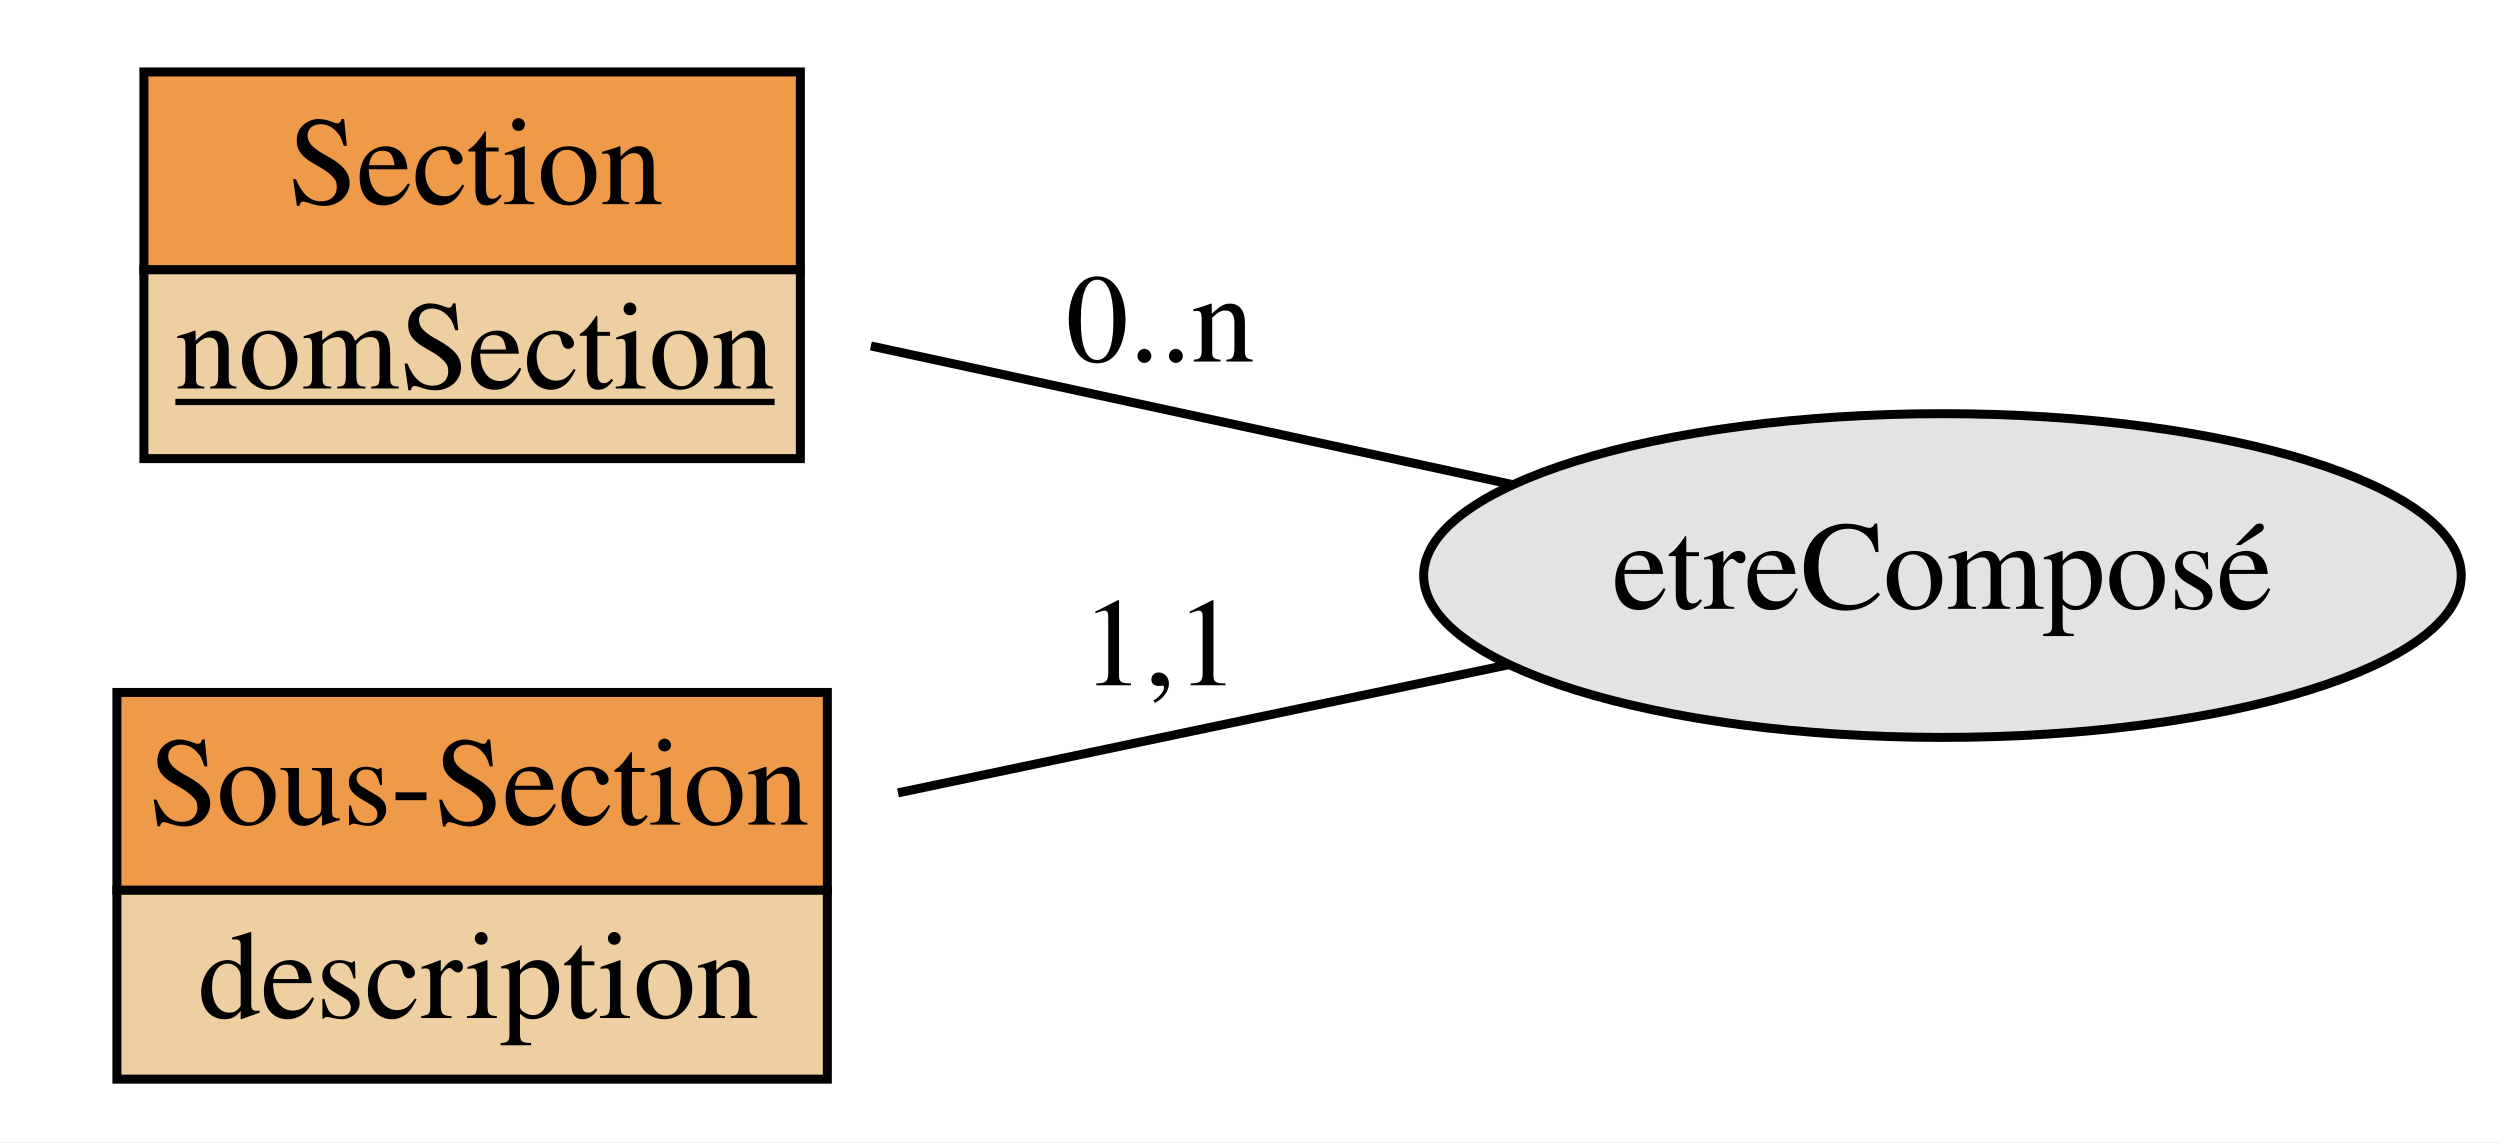
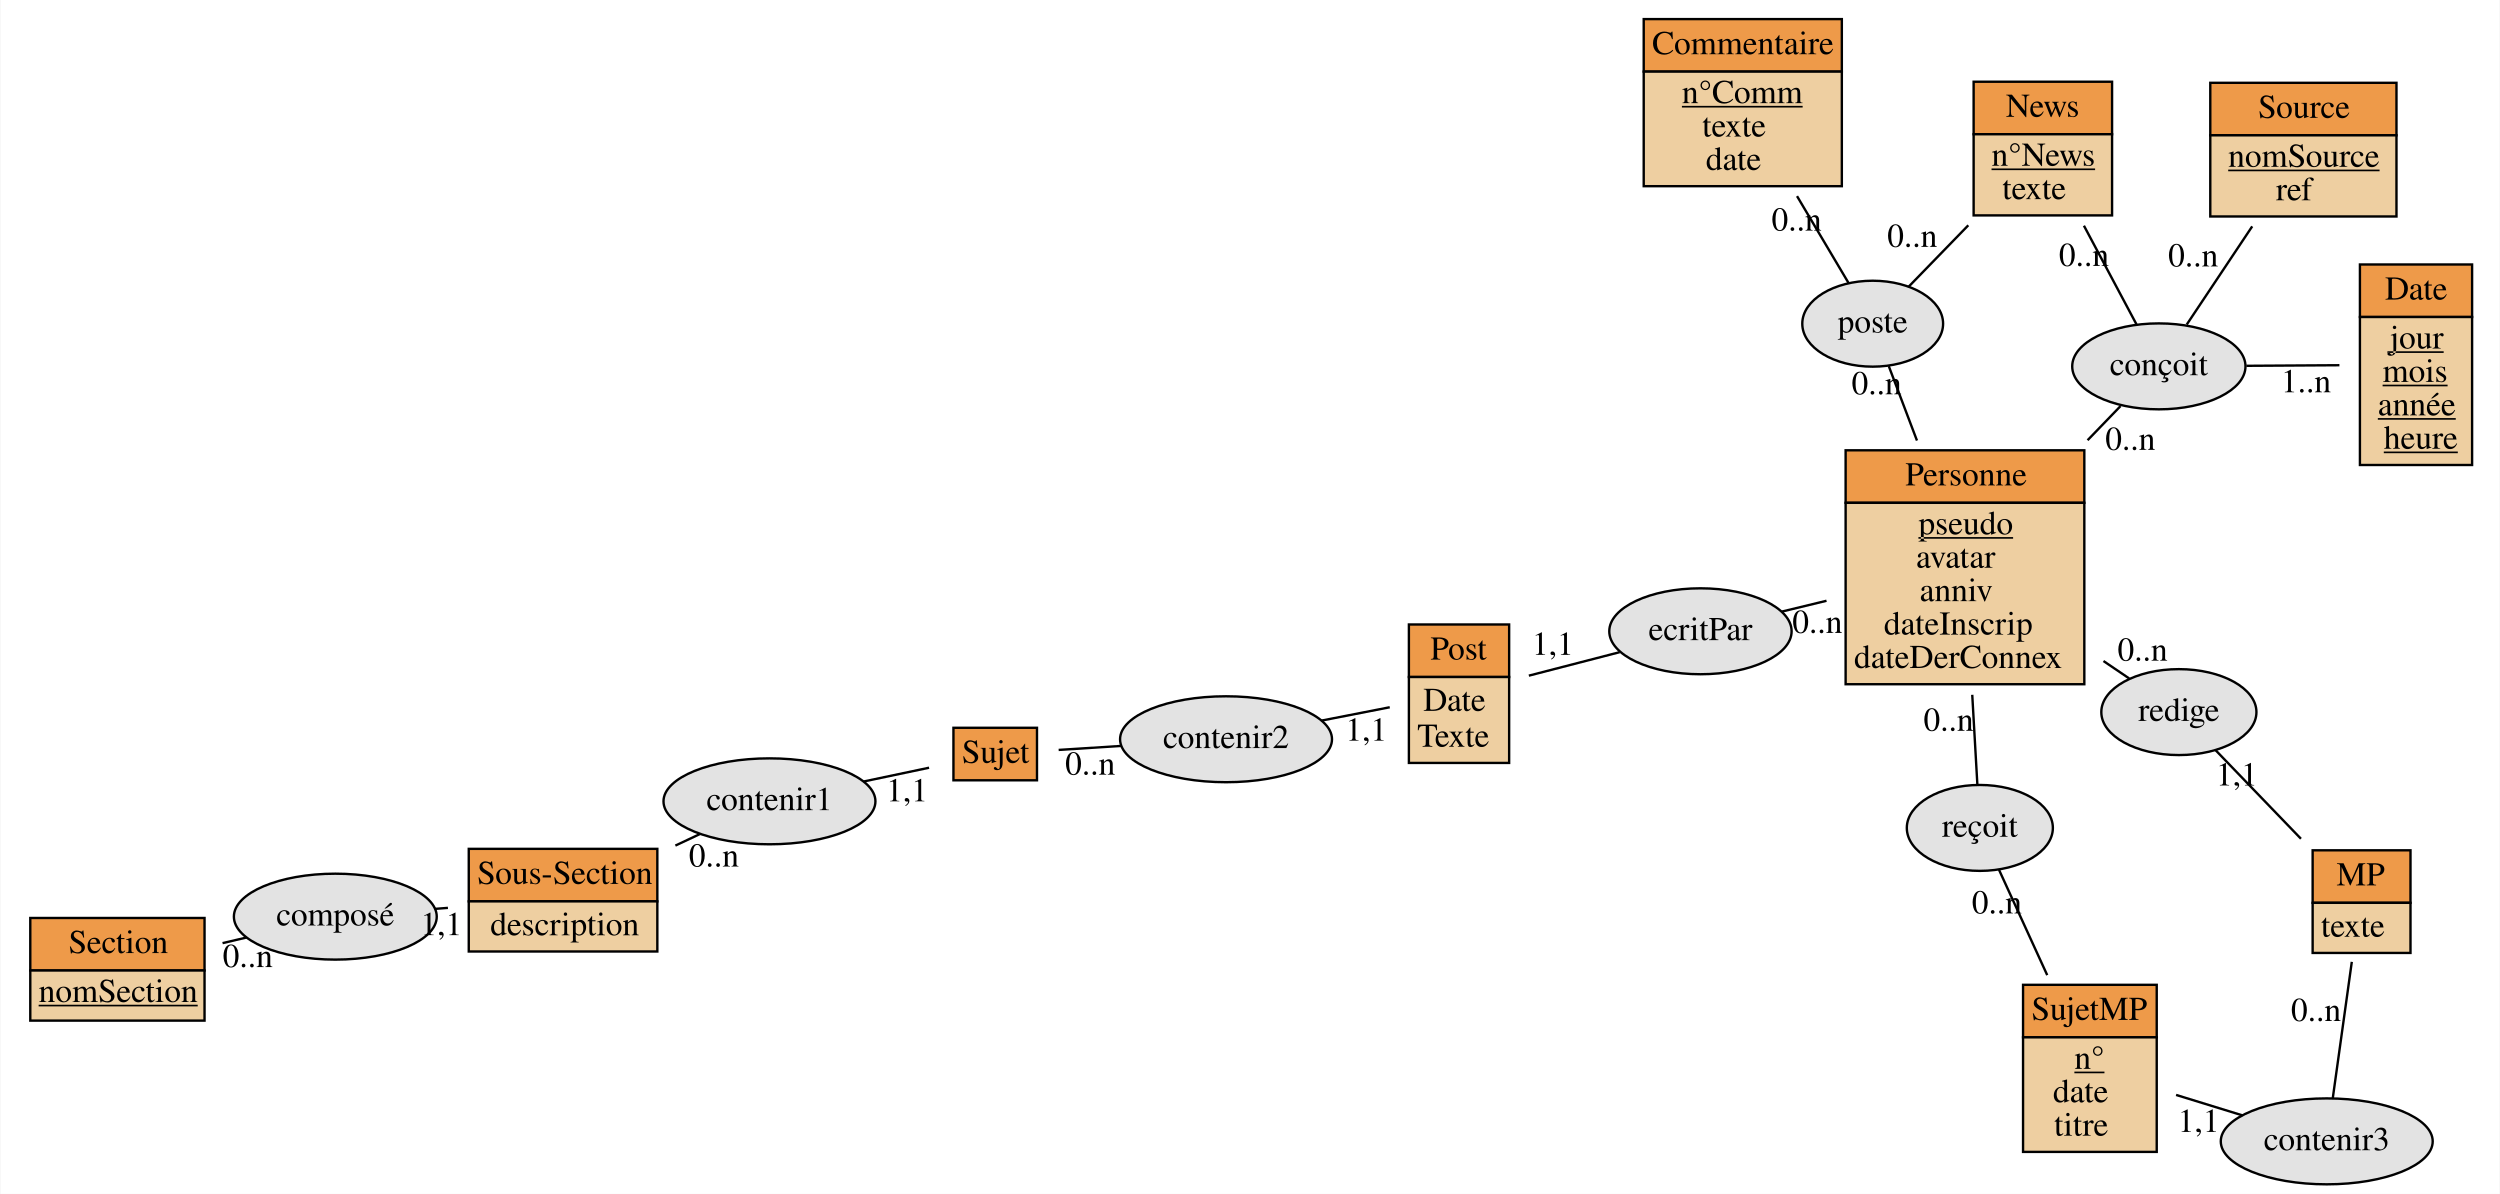
- <svg xmlns="http://www.w3.org/2000/svg" width="278pt" height="127pt" viewBox="0.00 0.00 278.00 127.00">
-   <g id="graph0" class="graph" transform="scale(1 1) rotate(0) translate(4 123)">
-     <polygon fill="white" stroke="none" points="-4,4 -4,-123 274,-123 274,4 -4,4" />
+ <svg xmlns="http://www.w3.org/2000/svg" width="1047pt" height="500pt" viewBox="0.00 0.00 1046.96 500.16">
+   <g id="graph0" class="graph" transform="scale(1 1) rotate(0) translate(4 496.156)">
+     <polygon fill="white" stroke="none" points="-4,4 -4,-496.156 1042.96,-496.156 1042.96,4 -4,4" />
    <g id="node1" class="node">
-       <polygon fill="#ee9a49" stroke="none" points="12,-93 12,-115 85,-115 85,-93 12,-93" />
-       <polygon fill="none" stroke="black" points="12,-93 12,-115 85,-115 85,-93 12,-93" />
-       <text text-anchor="start" x="28" y="-100.3" font-family="Times,serif" font-size="14.00">Section</text>
-       <polygon fill="#eecfa1" stroke="none" points="12,-72 12,-93 85,-93 85,-72 12,-72" />
-       <polygon fill="none" stroke="black" points="12,-72 12,-93 85,-93 85,-72 12,-72" />
-       <text text-anchor="start" x="15.5" y="-79.8" font-family="Times,serif" text-decoration="underline" font-size="14.00">nomSection</text>
+       <polygon fill="#ee9a49" stroke="none" points="8.5,-89.585 8.5,-111.585 81.5,-111.585 81.5,-89.585 8.5,-89.585" />
+       <polygon fill="none" stroke="black" points="8.5,-89.585 8.5,-111.585 81.5,-111.585 81.5,-89.585 8.5,-89.585" />
+       <text text-anchor="start" x="24.5" y="-96.885" font-family="Times,serif" font-size="14.00">Section</text>
+       <polygon fill="#eecfa1" stroke="none" points="8.5,-68.585 8.5,-89.585 81.5,-89.585 81.5,-68.585 8.5,-68.585" />
+       <polygon fill="none" stroke="black" points="8.5,-68.585 8.5,-89.585 81.5,-89.585 81.5,-68.585 8.5,-68.585" />
+       <text text-anchor="start" x="12" y="-76.385" font-family="Times,serif" text-decoration="underline" font-size="14.00">nomSection</text>
    </g>
    <g id="node2" class="node">
-       <ellipse fill="#e3e3e3" stroke="black" cx="212" cy="-59" rx="57.69" ry="18" />
-       <text text-anchor="middle" x="212" y="-55.3" font-family="Times,serif" font-size="14.00">etreComposé</text>
+       <ellipse fill="#e3e3e3" stroke="black" cx="136.288" cy="-112.141" rx="42.494" ry="18" />
+       <text text-anchor="middle" x="136.288" y="-108.441" font-family="Times,serif" font-size="14.00">composé</text>
    </g>
    <g id="edge1" class="edge">
-       <path fill="none" stroke="black" d="M92.84,-84.528C114.86,-79.771 141.559,-74.003 164.003,-69.154" />
-       <text text-anchor="middle" x="125" y="-82.8" font-family="Times,serif" font-size="14.00">0..n</text>
+       <path fill="none" stroke="black" d="M89.049,-101.047C92.429,-101.841 95.819,-102.637 99.145,-103.418" />
+       <text text-anchor="middle" x="99.597" y="-91.033" font-family="Times,serif" font-size="14.00">0..n</text>
    </g>
    <g id="node3" class="node">
-       <polygon fill="#ee9a49" stroke="none" points="9,-24 9,-46 88,-46 88,-24 9,-24" />
-       <polygon fill="none" stroke="black" points="9,-24 9,-46 88,-46 88,-24 9,-24" />
-       <text text-anchor="start" x="12.5" y="-31.3" font-family="Times,serif" font-size="14.00">Sous-Section</text>
-       <polygon fill="#eecfa1" stroke="none" points="9,-3 9,-24 88,-24 88,-3 9,-3" />
-       <polygon fill="none" stroke="black" points="9,-3 9,-24 88,-24 88,-3 9,-3" />
-       <text text-anchor="start" x="18" y="-9.8" font-family="Times,serif" font-size="14.00">description</text>
+       <polygon fill="#ee9a49" stroke="none" points="192.193,-118.543 192.193,-140.543 271.193,-140.543 271.193,-118.543 192.193,-118.543" />
+       <polygon fill="none" stroke="black" points="192.193,-118.543 192.193,-140.543 271.193,-140.543 271.193,-118.543 192.193,-118.543" />
+       <text text-anchor="start" x="195.693" y="-125.843" font-family="Times,serif" font-size="14.00">Sous-Section</text>
+       <polygon fill="#eecfa1" stroke="none" points="192.193,-97.543 192.193,-118.543 271.193,-118.543 271.193,-97.543 192.193,-97.543" />
+       <polygon fill="none" stroke="black" points="192.193,-97.543 192.193,-118.543 271.193,-118.543 271.193,-97.543 192.193,-97.543" />
+       <text text-anchor="start" x="201.193" y="-104.343" font-family="Times,serif" font-size="14.00">description</text>
    </g>
    <g id="edge2" class="edge">
-       <path fill="none" stroke="black" d="M95.857,-34.834C117.163,-39.306 142.327,-44.587 163.687,-49.07" />
-       <text text-anchor="middle" x="125" y="-46.8" font-family="Times,serif" font-size="14.00">1,1</text>
+       <path fill="none" stroke="black" d="M183.462,-115.82C181.616,-115.676 179.77,-115.532 177.936,-115.389" />
+       <text text-anchor="middle" x="180.699" y="-104.404" font-family="Times,serif" font-size="14.00">1,1</text>
+     </g>
+     <g id="node4" class="node">
+       <ellipse fill="#e3e3e3" stroke="black" cx="318.167" cy="-160.453" rx="44.393" ry="18" />
+       <text text-anchor="middle" x="318.167" y="-156.753" font-family="Times,serif" font-size="14.00">contenir1</text>
+     </g>
+     <g id="edge3" class="edge">
+       <path fill="none" stroke="black" d="M278.752,-141.913C282.242,-143.555 285.696,-145.18 289.025,-146.745" />
+       <text text-anchor="middle" x="294.888" y="-133.129" font-family="Times,serif" font-size="14.00">0..n</text>
+     </g>
+     <g id="node5" class="node">
+       <polygon fill="#ee9a49" stroke="none" points="395.243,-169.262 395.243,-191.262 430.243,-191.262 430.243,-169.262 395.243,-169.262" />
+       <polygon fill="none" stroke="black" points="395.243,-169.262 395.243,-191.262 430.243,-191.262 430.243,-169.262 395.243,-169.262" />
+       <text text-anchor="start" x="398.743" y="-176.562" font-family="Times,serif" font-size="14.00">Sujet</text>
+     </g>
+     <g id="edge4" class="edge">
+       <path fill="none" stroke="black" d="M385.033,-174.533C376.459,-172.727 366.809,-170.695 357.564,-168.749" />
+       <text text-anchor="middle" x="375.798" y="-160.441" font-family="Times,serif" font-size="14.00">1,1</text>
+     </g>
+     <g id="node6" class="node">
+       <ellipse fill="#e3e3e3" stroke="black" cx="509.44" cy="-186.459" rx="44.393" ry="18" />
+       <text text-anchor="middle" x="509.44" y="-182.759" font-family="Times,serif" font-size="14.00">contenir2</text>
+     </g>
+     <g id="edge5" class="edge">
+       <path fill="none" stroke="black" d="M439.318,-181.989C447.519,-182.511 456.745,-183.1 465.744,-183.673" />
+       <text text-anchor="middle" x="452.531" y="-171.631" font-family="Times,serif" font-size="14.00">0..n</text>
+     </g>
+     <g id="node7" class="node">
+       <polygon fill="#ee9a49" stroke="none" points="586.045,-212.537 586.045,-234.537 628.045,-234.537 628.045,-212.537 586.045,-212.537" />
+       <polygon fill="none" stroke="black" points="586.045,-212.537 586.045,-234.537 628.045,-234.537 628.045,-212.537 586.045,-212.537" />
+       <text text-anchor="start" x="595.045" y="-219.837" font-family="Times,serif" font-size="14.00">Post</text>
+       <polygon fill="#eecfa1" stroke="none" points="586.045,-176.537 586.045,-212.537 628.045,-212.537 628.045,-176.537 586.045,-176.537" />
+       <polygon fill="none" stroke="black" points="586.045,-176.537 586.045,-212.537 628.045,-212.537 628.045,-176.537 586.045,-176.537" />
+       <text text-anchor="start" x="592.045" y="-198.337" font-family="Times,serif" font-size="14.00">Date </text>
+       <text text-anchor="start" x="589.545" y="-183.337" font-family="Times,serif" font-size="14.00"> Texte</text>
+     </g>
+     <g id="edge6" class="edge">
+       <path fill="none" stroke="black" d="M578.025,-199.865C569.034,-198.107 558.964,-196.139 549.369,-194.264" />
+       <text text-anchor="middle" x="568.197" y="-185.864" font-family="Times,serif" font-size="14.00">1,1</text>
+     </g>
+     <g id="node8" class="node">
+       <ellipse fill="#e3e3e3" stroke="black" cx="708.187" cy="-231.691" rx="38.194" ry="18" />
+       <text text-anchor="middle" x="708.187" y="-227.991" font-family="Times,serif" font-size="14.00">ecritPar</text>
+     </g>
+     <g id="edge8" class="edge">
+       <path fill="none" stroke="black" d="M636.3,-213.102C648.201,-216.18 662.031,-219.756 674.364,-222.945" />
+       <text text-anchor="middle" x="646.332" y="-221.823" font-family="Times,serif" font-size="14.00">1,1</text>
+     </g>
+     <g id="node9" class="node">
+       <polygon fill="#ee9a49" stroke="none" points="769.006,-285.511 769.006,-307.511 869.006,-307.511 869.006,-285.511 769.006,-285.511" />
+       <polygon fill="none" stroke="black" points="769.006,-285.511 769.006,-307.511 869.006,-307.511 869.006,-285.511 769.006,-285.511" />
+       <text text-anchor="start" x="794.006" y="-292.811" font-family="Times,serif" font-size="14.00">Personne</text>
+       <polygon fill="#eecfa1" stroke="none" points="769.006,-209.511 769.006,-285.511 869.006,-285.511 869.006,-209.511 769.006,-209.511" />
+       <polygon fill="none" stroke="black" points="769.006,-209.511 769.006,-285.511 869.006,-285.511 869.006,-209.511 769.006,-209.511" />
+       <text text-anchor="start" x="799.506" y="-272.311" font-family="Times,serif" text-decoration="underline" font-size="14.00">pseudo</text>
+       <text text-anchor="start" x="798.506" y="-258.311" font-family="Times,serif" font-size="14.00"> avatar </text>
+       <text text-anchor="start" x="800.006" y="-244.311" font-family="Times,serif" font-size="14.00"> anniv </text>
+       <text text-anchor="start" x="785.006" y="-230.311" font-family="Times,serif" font-size="14.00"> dateInscrip </text>
+       <text text-anchor="start" x="772.506" y="-216.311" font-family="Times,serif" font-size="14.00"> dateDerConnex </text>
+     </g>
+     <g id="edge7" class="edge">
+       <path fill="none" stroke="black" d="M761,-244.473C754.611,-242.927 748.268,-241.392 742.313,-239.95" />
+       <text text-anchor="middle" x="757.156" y="-231.011" font-family="Times,serif" font-size="14.00">0..n</text>
+     </g>
+     <g id="node14" class="node">
+       <ellipse fill="#e3e3e3" stroke="black" cx="908.617" cy="-197.831" rx="32.494" ry="18" />
+       <text text-anchor="middle" x="908.617" y="-194.131" font-family="Times,serif" font-size="14.00">redige</text>
+     </g>
+     <g id="edge13" class="edge">
+       <path fill="none" stroke="black" d="M877.024,-219.224C880.792,-216.672 884.424,-214.213 887.798,-211.928" />
+       <text text-anchor="middle" x="893.411" y="-219.376" font-family="Times,serif" font-size="14.00">0..n</text>
+     </g>
+     <g id="node10" class="node">
+       <ellipse fill="#e3e3e3" stroke="black" cx="825.235" cy="-149.313" rx="30.595" ry="18" />
+       <text text-anchor="middle" x="825.235" y="-145.613" font-family="Times,serif" font-size="14.00">reçoit</text>
+     </g>
+     <g id="edge9" class="edge">
+       <path fill="none" stroke="black" d="M824.206,-167.345C823.612,-177.764 822.83,-191.471 822.054,-205.081" />
+       <text text-anchor="middle" x="812.13" y="-190.013" font-family="Times,serif" font-size="14.00">0..n</text>
+     </g>
+     <g id="node11" class="node">
+       <polygon fill="#ee9a49" stroke="none" points="843.338,-61.585 843.338,-83.585 899.338,-83.585 899.338,-61.585 843.338,-61.585" />
+       <polygon fill="none" stroke="black" points="843.338,-61.585 843.338,-83.585 899.338,-83.585 899.338,-61.585 843.338,-61.585" />
+       <text text-anchor="start" x="846.838" y="-68.885" font-family="Times,serif" font-size="14.00">SujetMP</text>
+       <polygon fill="#eecfa1" stroke="none" points="843.338,-13.585 843.338,-61.585 899.338,-61.585 899.338,-13.585 843.338,-13.585" />
+       <polygon fill="none" stroke="black" points="843.338,-13.585 843.338,-61.585 899.338,-61.585 899.338,-13.585 843.338,-13.585" />
+       <text text-anchor="start" x="864.838" y="-48.385" font-family="Times,serif" text-decoration="underline" font-size="14.00">n°</text>
+       <text text-anchor="start" x="855.838" y="-34.385" font-family="Times,serif" font-size="14.00"> date </text>
+       <text text-anchor="start" x="856.338" y="-20.385" font-family="Times,serif" font-size="14.00"> titre </text>
+     </g>
+     <g id="edge10" class="edge">
+       <path fill="none" stroke="black" d="M833.266,-131.767C838.838,-119.592 846.485,-102.885 853.464,-87.637" />
+       <text text-anchor="middle" x="832.365" y="-113.502" font-family="Times,serif" font-size="14.00">0..n</text>
+     </g>
+     <g id="node12" class="node">
+       <ellipse fill="#e3e3e3" stroke="black" cx="970.565" cy="-18" rx="44.393" ry="18" />
+       <text text-anchor="middle" x="970.565" y="-14.3" font-family="Times,serif" font-size="14.00">contenir3</text>
+     </g>
+     <g id="edge12" class="edge">
+       <path fill="none" stroke="black" d="M907.442,-37.457C916.53,-34.656 926.272,-31.653 935.317,-28.865" />
+       <text text-anchor="middle" x="916.88" y="-21.961" font-family="Times,serif" font-size="14.00">1,1</text>
+     </g>
+     <g id="node13" class="node">
+       <polygon fill="#ee9a49" stroke="none" points="964.654,-117.936 964.654,-139.936 1005.65,-139.936 1005.65,-117.936 964.654,-117.936" />
+       <polygon fill="none" stroke="black" points="964.654,-117.936 964.654,-139.936 1005.65,-139.936 1005.65,-117.936 964.654,-117.936" />
+       <text text-anchor="start" x="974.654" y="-125.236" font-family="Times,serif" font-size="14.00">MP</text>
+       <polygon fill="#eecfa1" stroke="none" points="964.654,-96.936 964.654,-117.936 1005.65,-117.936 1005.65,-96.936 964.654,-96.936" />
+       <polygon fill="none" stroke="black" points="964.654,-96.936 964.654,-117.936 1005.65,-117.936 1005.65,-96.936 964.654,-96.936" />
+       <text text-anchor="start" x="968.154" y="-103.736" font-family="Times,serif" font-size="14.00"> texte </text>
+     </g>
+     <g id="edge11" class="edge">
+       <path fill="none" stroke="black" d="M981.063,-93.205C978.568,-75.332 975.306,-51.96 973.084,-36.046" />
+       <text text-anchor="middle" x="966.074" y="-68.425" font-family="Times,serif" font-size="14.00">0..n</text>
+     </g>
+     <g id="edge14" class="edge">
+       <path fill="none" stroke="black" d="M959.757,-144.769C947.976,-156.993 934.28,-171.204 924.027,-181.842" />
+       <text text-anchor="middle" x="932.892" y="-167.105" font-family="Times,serif" font-size="14.00">1,1</text>
+     </g>
+     <g id="node15" class="node">
+       <ellipse fill="#e3e3e3" stroke="black" cx="900.228" cy="-342.673" rx="36.294" ry="18" />
+       <text text-anchor="middle" x="900.228" y="-338.973" font-family="Times,serif" font-size="14.00">conçoit</text>
+     </g>
+     <g id="edge15" class="edge">
+       <path fill="none" stroke="black" d="M884.181,-326.046C880.021,-321.734 875.309,-316.852 870.368,-311.732" />
+       <text text-anchor="middle" x="888.275" y="-307.689" font-family="Times,serif" font-size="14.00">0..n</text>
+     </g>
+     <g id="node16" class="node">
+       <polygon fill="#ee9a49" stroke="none" points="921.776,-439.467 921.776,-461.467 999.776,-461.467 999.776,-439.467 921.776,-439.467" />
+       <polygon fill="none" stroke="black" points="921.776,-439.467 921.776,-461.467 999.776,-461.467 999.776,-439.467 921.776,-439.467" />
+       <text text-anchor="start" x="941.776" y="-446.767" font-family="Times,serif" font-size="14.00">Source</text>
+       <polygon fill="#eecfa1" stroke="none" points="921.776,-405.467 921.776,-439.467 999.776,-439.467 999.776,-405.467 921.776,-405.467" />
+       <polygon fill="none" stroke="black" points="921.776,-405.467 921.776,-439.467 999.776,-439.467 999.776,-405.467 921.776,-405.467" />
+       <text text-anchor="start" x="925.276" y="-426.267" font-family="Times,serif" font-size="14.00"> </text>
+       <text text-anchor="start" x="929.276" y="-426.267" font-family="Times,serif" text-decoration="underline" font-size="14.00">nomSource</text>
+       <text text-anchor="start" x="992.276" y="-426.267" font-family="Times,serif" font-size="14.00"> </text>
+       <text text-anchor="start" x="949.276" y="-412.267" font-family="Times,serif" font-size="14.00"> ref </text>
+     </g>
+     <g id="edge16" class="edge">
+       <path fill="none" stroke="black" d="M911.902,-360.179C919.669,-371.825 930.101,-387.469 939.333,-401.313" />
+       <text text-anchor="middle" x="914.618" y="-384.546" font-family="Times,serif" font-size="14.00">0..n</text>
+     </g>
+     <g id="node18" class="node">
+       <polygon fill="#ee9a49" stroke="none" points="822.632,-439.918 822.632,-461.918 880.632,-461.918 880.632,-439.918 822.632,-439.918" />
+       <polygon fill="none" stroke="black" points="822.632,-439.918 822.632,-461.918 880.632,-461.918 880.632,-439.918 822.632,-439.918" />
+       <text text-anchor="start" x="836.132" y="-447.218" font-family="Times,serif" font-size="14.00">News</text>
+       <polygon fill="#eecfa1" stroke="none" points="822.632,-405.918 822.632,-439.918 880.632,-439.918 880.632,-405.918 822.632,-405.918" />
+       <polygon fill="none" stroke="black" points="822.632,-405.918 822.632,-439.918 880.632,-439.918 880.632,-405.918 822.632,-405.918" />
+       <text text-anchor="start" x="826.132" y="-426.718" font-family="Times,serif" font-size="14.00"> </text>
+       <text text-anchor="start" x="830.132" y="-426.718" font-family="Times,serif" text-decoration="underline" font-size="14.00">n°News</text>
+       <text text-anchor="start" x="873.132" y="-426.718" font-family="Times,serif" font-size="14.00"> </text>
+       <text text-anchor="start" x="834.632" y="-412.718" font-family="Times,serif" font-size="14.00"> texte </text>
+     </g>
+     <g id="edge17" class="edge">
+       <path fill="none" stroke="black" d="M890.859,-360.266C884.625,-371.97 876.252,-387.692 868.842,-401.604" />
+       <text text-anchor="middle" x="868.85" y="-384.735" font-family="Times,serif" font-size="14.00">0..n</text>
+     </g>
+     <g id="node17" class="node">
+       <polygon fill="#ee9a49" stroke="none" points="984.464,-363.353 984.464,-385.353 1031.46,-385.353 1031.46,-363.353 984.464,-363.353" />
+       <polygon fill="none" stroke="black" points="984.464,-363.353 984.464,-385.353 1031.46,-385.353 1031.46,-363.353 984.464,-363.353" />
+       <text text-anchor="start" x="994.964" y="-370.653" font-family="Times,serif" font-size="14.00">Date</text>
+       <polygon fill="#eecfa1" stroke="none" points="984.464,-301.353 984.464,-363.353 1031.46,-363.353 1031.46,-301.353 984.464,-301.353" />
+       <polygon fill="none" stroke="black" points="984.464,-301.353 984.464,-363.353 1031.46,-363.353 1031.46,-301.353 984.464,-301.353" />
+       <text text-anchor="start" x="992.964" y="-350.153" font-family="Times,serif" font-size="14.00"> </text>
+       <text text-anchor="start" x="996.964" y="-350.153" font-family="Times,serif" text-decoration="underline" font-size="14.00">jour</text>
+       <text text-anchor="start" x="1018.96" y="-350.153" font-family="Times,serif" font-size="14.00"> </text>
+       <text text-anchor="start" x="989.964" y="-336.153" font-family="Times,serif" font-size="14.00"> </text>
+       <text text-anchor="start" x="993.964" y="-336.153" font-family="Times,serif" text-decoration="underline" font-size="14.00">mois</text>
+       <text text-anchor="start" x="1021.96" y="-336.153" font-family="Times,serif" font-size="14.00"> </text>
+       <text text-anchor="start" x="987.964" y="-322.153" font-family="Times,serif" font-size="14.00"> </text>
+       <text text-anchor="start" x="991.964" y="-322.153" font-family="Times,serif" text-decoration="underline" font-size="14.00">année</text>
+       <text text-anchor="start" x="1023.96" y="-322.153" font-family="Times,serif" font-size="14.00"> </text>
+       <text text-anchor="start" x="990.464" y="-308.153" font-family="Times,serif" font-size="14.00"> </text>
+       <text text-anchor="start" x="994.464" y="-308.153" font-family="Times,serif" text-decoration="underline" font-size="14.00">heure</text>
+     </g>
+     <g id="edge18" class="edge">
+       <path fill="none" stroke="black" d="M975.87,-343.153C963.637,-343.076 949.553,-342.986 936.88,-342.906" />
+       <text text-anchor="middle" x="961.875" y="-331.829" font-family="Times,serif" font-size="14.00">1..n</text>
+     </g>
+     <g id="node19" class="node">
+       <ellipse fill="#e3e3e3" stroke="black" cx="780.347" cy="-360.55" rx="29.497" ry="18" />
+       <text text-anchor="middle" x="780.347" y="-356.85" font-family="Times,serif" font-size="14.00">poste</text>
+     </g>
+     <g id="edge19" class="edge">
+       <path fill="none" stroke="black" d="M787.081,-342.777C790.412,-333.983 794.628,-322.856 798.894,-311.595" />
+       <text text-anchor="middle" x="781.988" y="-330.986" font-family="Times,serif" font-size="14.00">0..n</text>
+     </g>
+     <g id="edge20" class="edge">
+       <path fill="none" stroke="black" d="M795.465,-376.11C802.74,-383.597 811.745,-392.865 820.398,-401.771" />
+       <text text-anchor="middle" x="796.931" y="-392.741" font-family="Times,serif" font-size="14.00">0..n</text>
+     </g>
+     <g id="node20" class="node">
+       <polygon fill="#ee9a49" stroke="none" points="684.42,-466.156 684.42,-488.156 767.42,-488.156 767.42,-466.156 684.42,-466.156" />
+       <polygon fill="none" stroke="black" points="684.42,-466.156 684.42,-488.156 767.42,-488.156 767.42,-466.156 684.42,-466.156" />
+       <text text-anchor="start" x="687.92" y="-473.456" font-family="Times,serif" font-size="14.00">Commentaire</text>
+       <polygon fill="#eecfa1" stroke="none" points="684.42,-418.156 684.42,-466.156 767.42,-466.156 767.42,-418.156 684.42,-418.156" />
+       <polygon fill="none" stroke="black" points="684.42,-418.156 684.42,-466.156 767.42,-466.156 767.42,-418.156 684.42,-418.156" />
+       <text text-anchor="start" x="696.42" y="-452.956" font-family="Times,serif" font-size="14.00"> </text>
+       <text text-anchor="start" x="700.42" y="-452.956" font-family="Times,serif" text-decoration="underline" font-size="14.00">n°Comm</text>
+       <text text-anchor="start" x="751.42" y="-452.956" font-family="Times,serif" font-size="14.00"> </text>
+       <text text-anchor="start" x="708.92" y="-438.956" font-family="Times,serif" font-size="14.00"> texte </text>
+       <text text-anchor="start" x="710.42" y="-424.956" font-family="Times,serif" font-size="14.00"> date </text>
+     </g>
+     <g id="edge21" class="edge">
+       <path fill="none" stroke="black" d="M770.273,-377.536C764.202,-387.77 756.207,-401.25 748.649,-413.992" />
+       <text text-anchor="middle" x="748.461" y="-399.564" font-family="Times,serif" font-size="14.00">0..n</text>
    </g>
  </g>
</svg>
